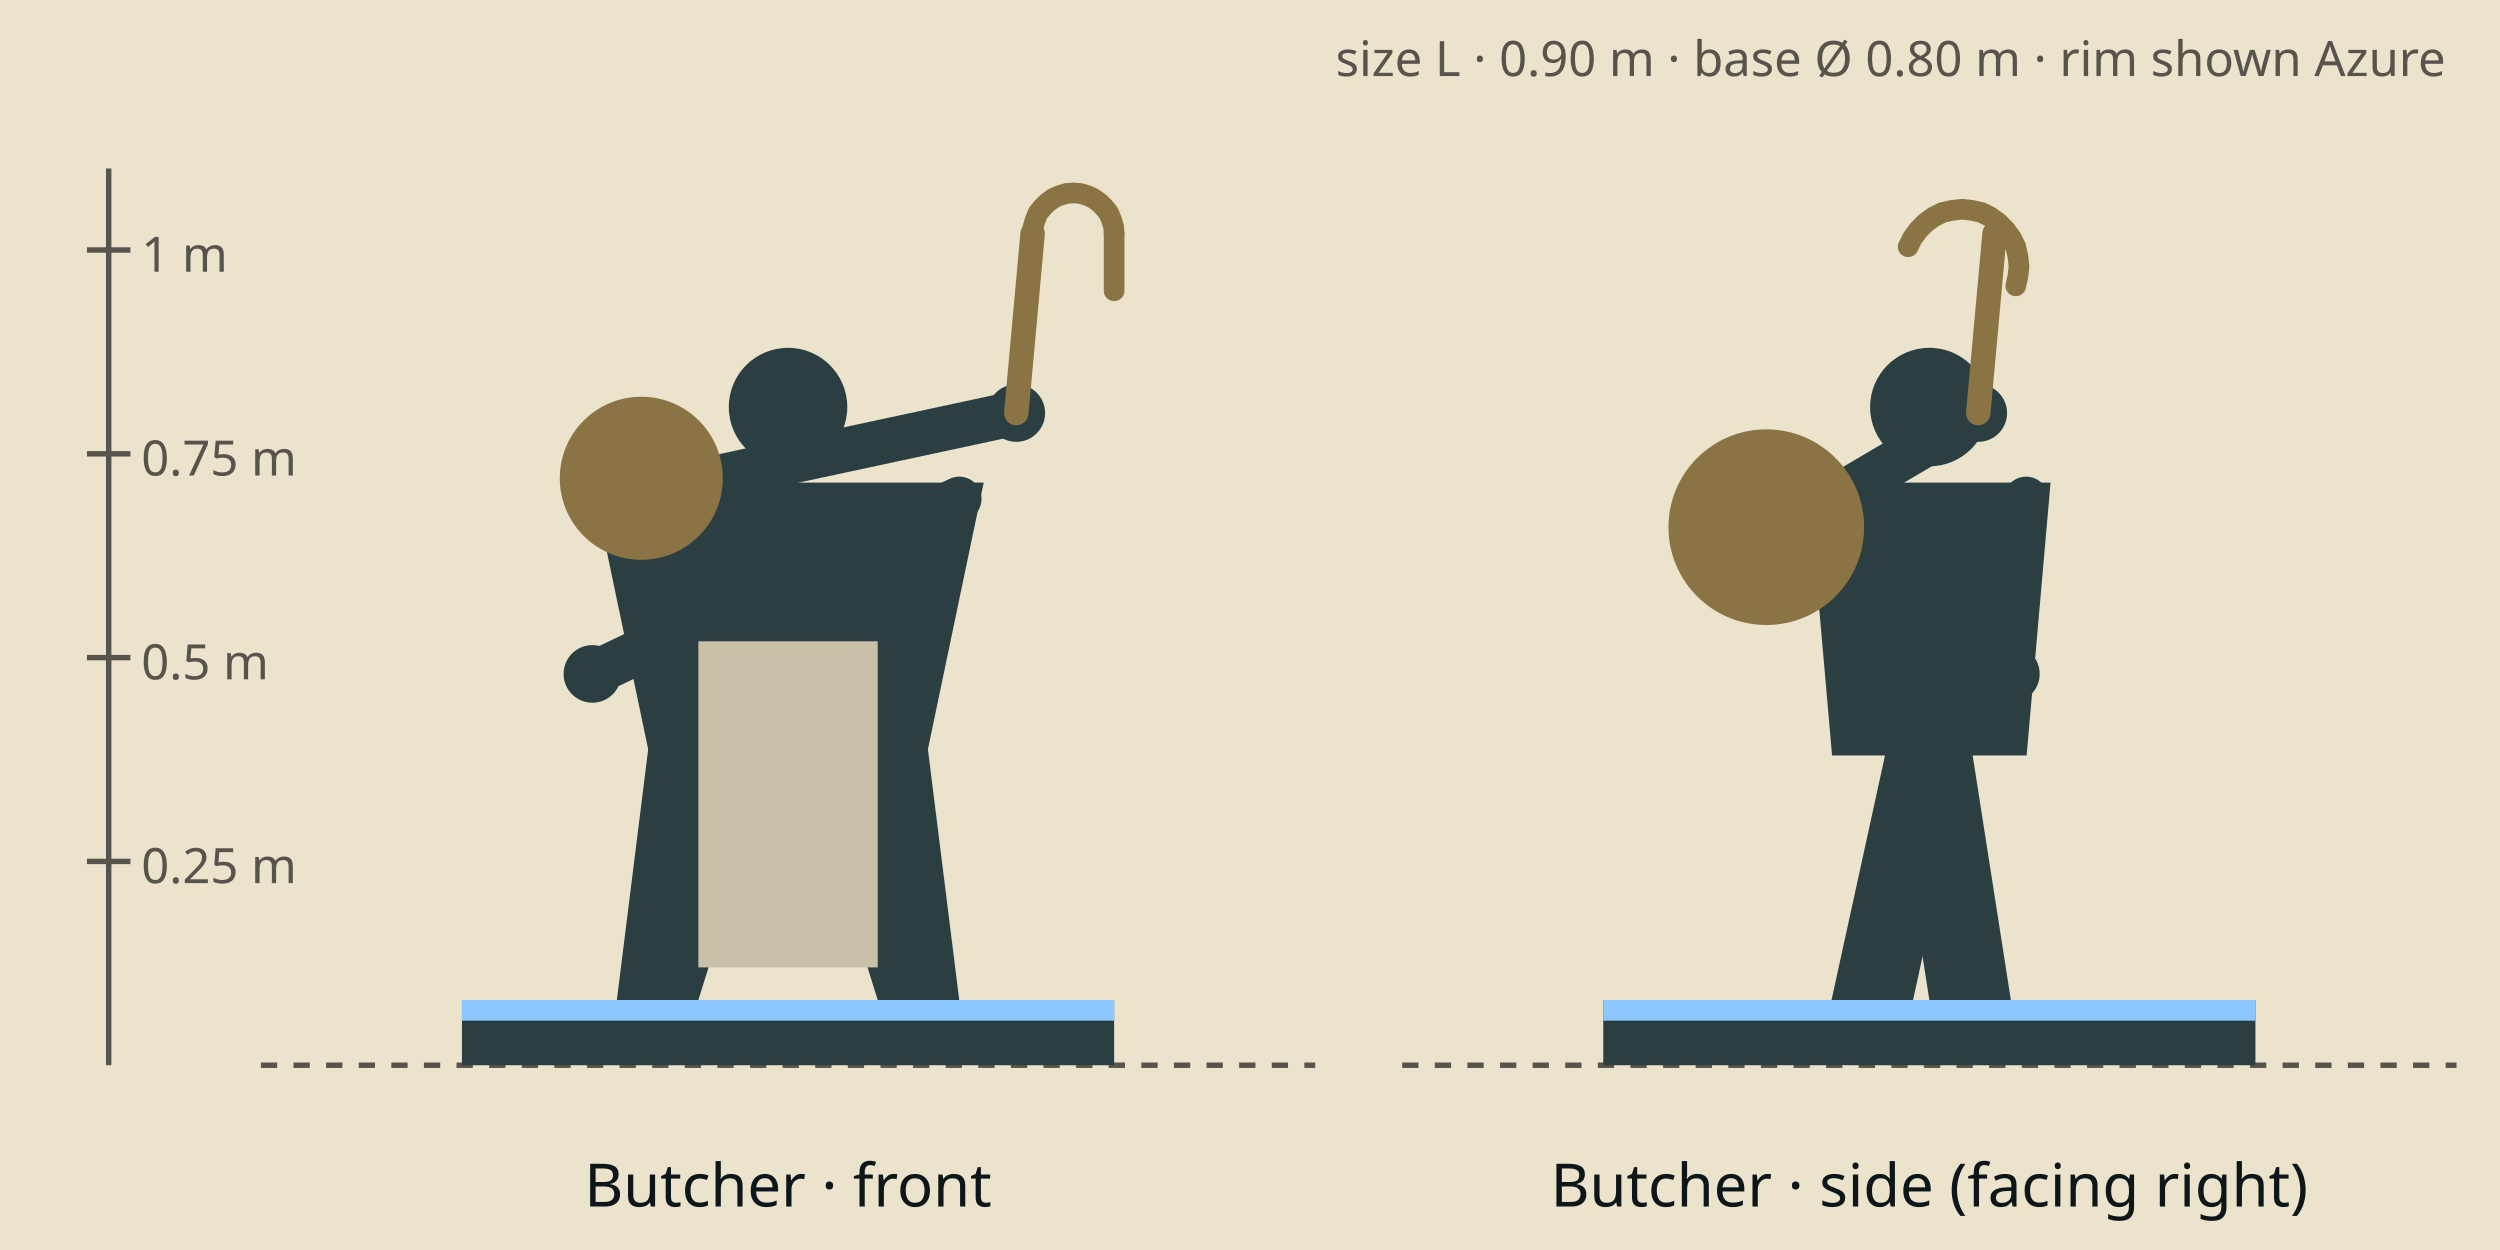
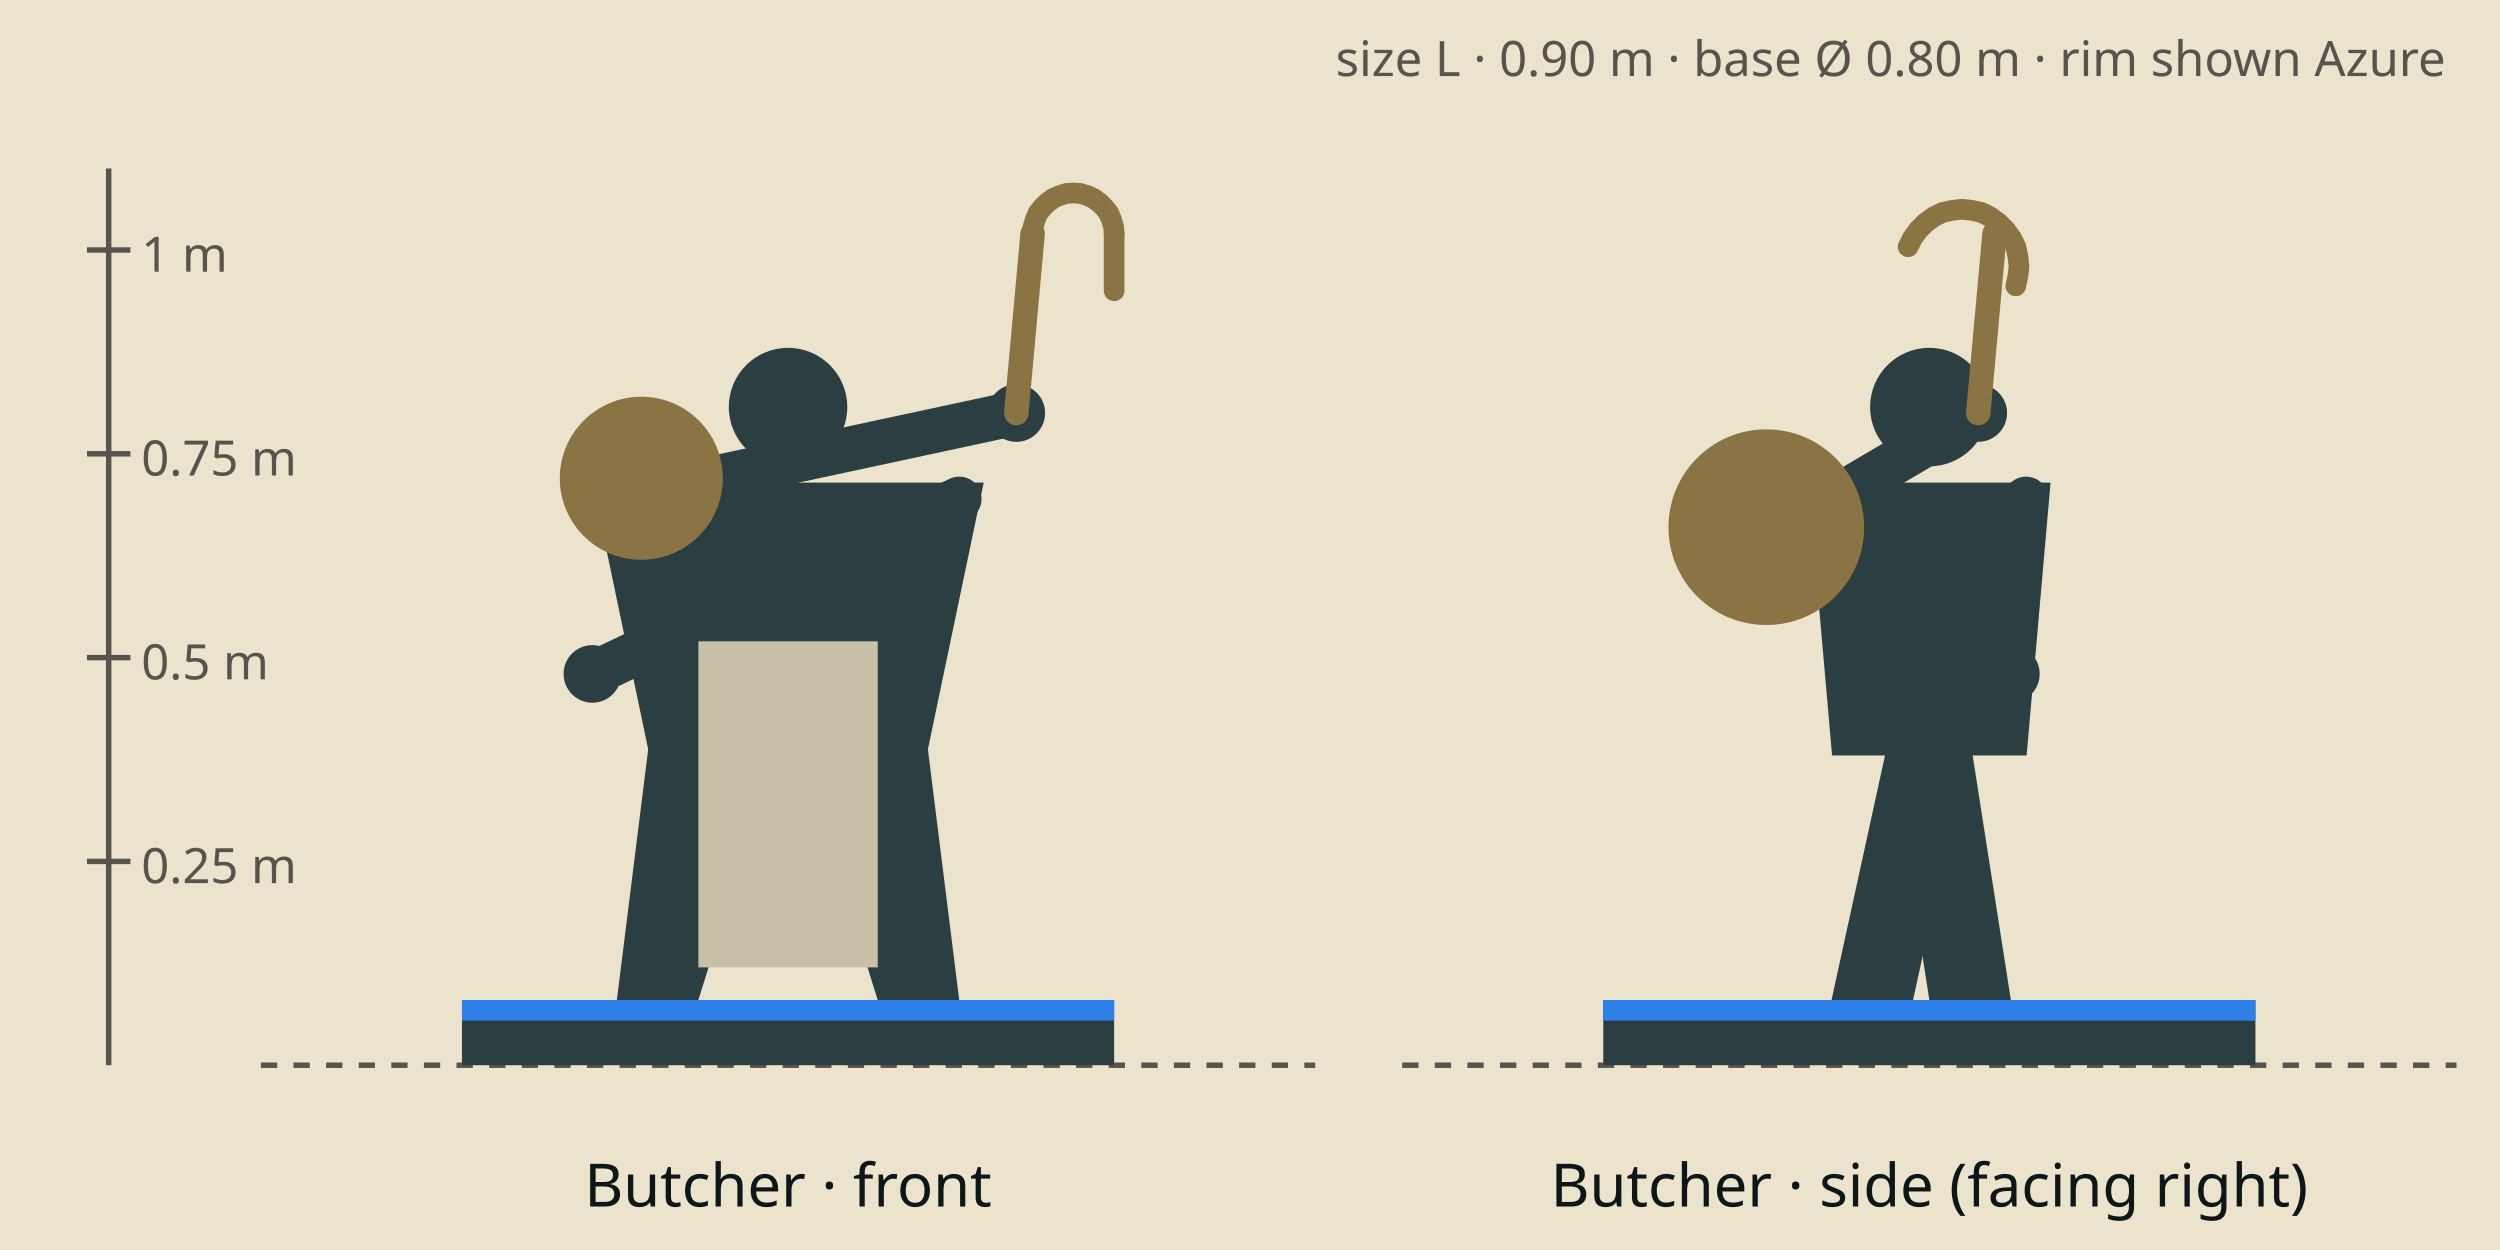
<svg xmlns="http://www.w3.org/2000/svg" width="460" height="230" viewBox="0 0 460 230" font-family="sans-serif" font-size="11">
  <rect width="100%" height="100%" fill="#ebe3cc" />
  <line x1="20" y1="196.0" x2="20" y2="31.0" stroke="#57544d" stroke-width="1" />
  <line x1="16" y1="158.5" x2="24" y2="158.5" stroke="#57544d" />
  <text x="26" y="162.5" fill="#57544d" font-size="9">0.25 m</text>
  <line x1="16" y1="121.0" x2="24" y2="121.0" stroke="#57544d" />
  <text x="26" y="125.0" fill="#57544d" font-size="9">0.5 m</text>
  <line x1="16" y1="83.5" x2="24" y2="83.5" stroke="#57544d" />
  <text x="26" y="87.5" fill="#57544d" font-size="9">0.75 m</text>
  <line x1="16" y1="46.0" x2="24" y2="46.0" stroke="#57544d" />
  <text x="26" y="50.0" fill="#57544d" font-size="9">1 m</text>
  <line x1="48.0" y1="196.0" x2="242.0" y2="196.0" stroke="#57544d" stroke-dasharray="3 3" />
  <rect x="85.0" y="184.0" width="120.0" height="12.0" fill="#2b3f43" />
-   <rect x="85.0" y="184.0" width="120.0" height="3.8" fill="#8cc8ff" />
+   <rect x="85.0" y="184.0" width="120.0" height="3.8" fill="#2F7FE8" />
  <polygon points="119.5,136.0 143.5,136.0 128.5,184.0 113.5,184.0" fill="#2b3f43" />
  <polygon points="146.5,136.0 170.5,136.0 176.5,184.0 161.5,184.0" fill="#2b3f43" />
  <polygon points="119.5,139.0 170.5,139.0 181.0,88.8 109.0,88.8" fill="#2b3f43" />
  <line x1="113.5" y1="91.8" x2="187.0" y2="76.0" stroke="#2b3f43" stroke-width="8.2" stroke-linecap="round" />
  <circle cx="187.0" cy="76.0" r="5.3" fill="#2b3f43" />
  <line x1="176.5" y1="91.8" x2="109.0" y2="124.0" stroke="#2b3f43" stroke-width="8.2" stroke-linecap="round" />
  <circle cx="109.0" cy="124.0" r="5.3" fill="#2b3f43" />
  <circle cx="145.0" cy="74.9" r="10.9" fill="#2b3f43" />
  <circle cx="118.0" cy="88.0" r="15.0" fill="#8a7444" />
  <rect x="128.5" y="118.0" width="33.0" height="60.0" fill="#c9c0a8" />
  <line x1="187.0" y1="76.0" x2="190.0" y2="43.0" stroke="#8a7444" stroke-width="4.5" stroke-linecap="round" />
  <polyline points="205.0,43.0 204.9,41.7 204.5,40.4 204.0,39.2 203.2,38.2 202.3,37.3 201.2,36.5 200.1,36.0 198.8,35.6 197.5,35.5 196.2,35.6 194.9,36.0 193.8,36.5 192.7,37.3 191.8,38.2 191.0,39.2 190.5,40.4 190.1,41.7 190.0,43.0" fill="none" stroke="#8a7444" stroke-width="3.8" stroke-linecap="round" />
  <line x1="205.0" y1="43.0" x2="205.0" y2="53.5" stroke="#8a7444" stroke-width="3.8" stroke-linecap="round" />
  <text x="145.0" y="222" text-anchor="middle" fill="#0d1719">Butcher · front</text>
  <line x1="258.0" y1="196.0" x2="452.0" y2="196.0" stroke="#57544d" stroke-dasharray="3 3" />
  <rect x="295.0" y="184.0" width="120.0" height="12.0" fill="#2b3f43" />
-   <rect x="295.0" y="184.0" width="120.0" height="3.8" fill="#8cc8ff" />
+   <rect x="295.0" y="184.0" width="120.0" height="3.8" fill="#2F7FE8" />
  <polygon points="347.5,136.0 362.5,136.0 370.0,184.0 355.0,184.0" fill="#2b3f43" />
  <polygon points="347.5,136.0 362.5,136.0 352.0,184.0 337.0,184.0" fill="#2b3f43" />
  <polygon points="337.1,139.0 372.9,139.0 377.3,88.8 332.7,88.8" fill="#2b3f43" />
  <line x1="337.2" y1="91.8" x2="364.0" y2="76.0" stroke="#2b3f43" stroke-width="8.2" stroke-linecap="round" />
  <circle cx="364.0" cy="76.0" r="5.3" fill="#2b3f43" />
  <line x1="372.8" y1="91.8" x2="370.0" y2="124.0" stroke="#2b3f43" stroke-width="8.2" stroke-linecap="round" />
  <circle cx="370.0" cy="124.0" r="5.3" fill="#2b3f43" />
  <circle cx="355.0" cy="74.9" r="10.9" fill="#2b3f43" />
  <circle cx="325.0" cy="97.0" r="18.0" fill="#8a7444" />
  <line x1="364.0" y1="76.0" x2="367.0" y2="43.0" stroke="#8a7444" stroke-width="4.5" stroke-linecap="round" />
  <polyline points="370.9,52.6 371.3,50.8 371.5,49.0 371.3,47.2 370.9,45.4 370.1,43.8 369.0,42.3 367.7,41.0 366.2,39.9 364.6,39.1 362.8,38.7 361.0,38.5 359.2,38.7 357.4,39.1 355.8,39.9 354.3,41.0 353.0,42.3 351.9,43.8 351.1,45.4" fill="none" stroke="#8a7444" stroke-width="3.8" stroke-linecap="round" />
  <text x="355.0" y="222" text-anchor="middle" fill="#0d1719">Butcher · side (facing right)</text>
  <text x="450" y="14" text-anchor="end" fill="#57544d" font-size="9">size L · 0.90 m · base Ø 0.80 m · rim shown Azure</text>
</svg>
